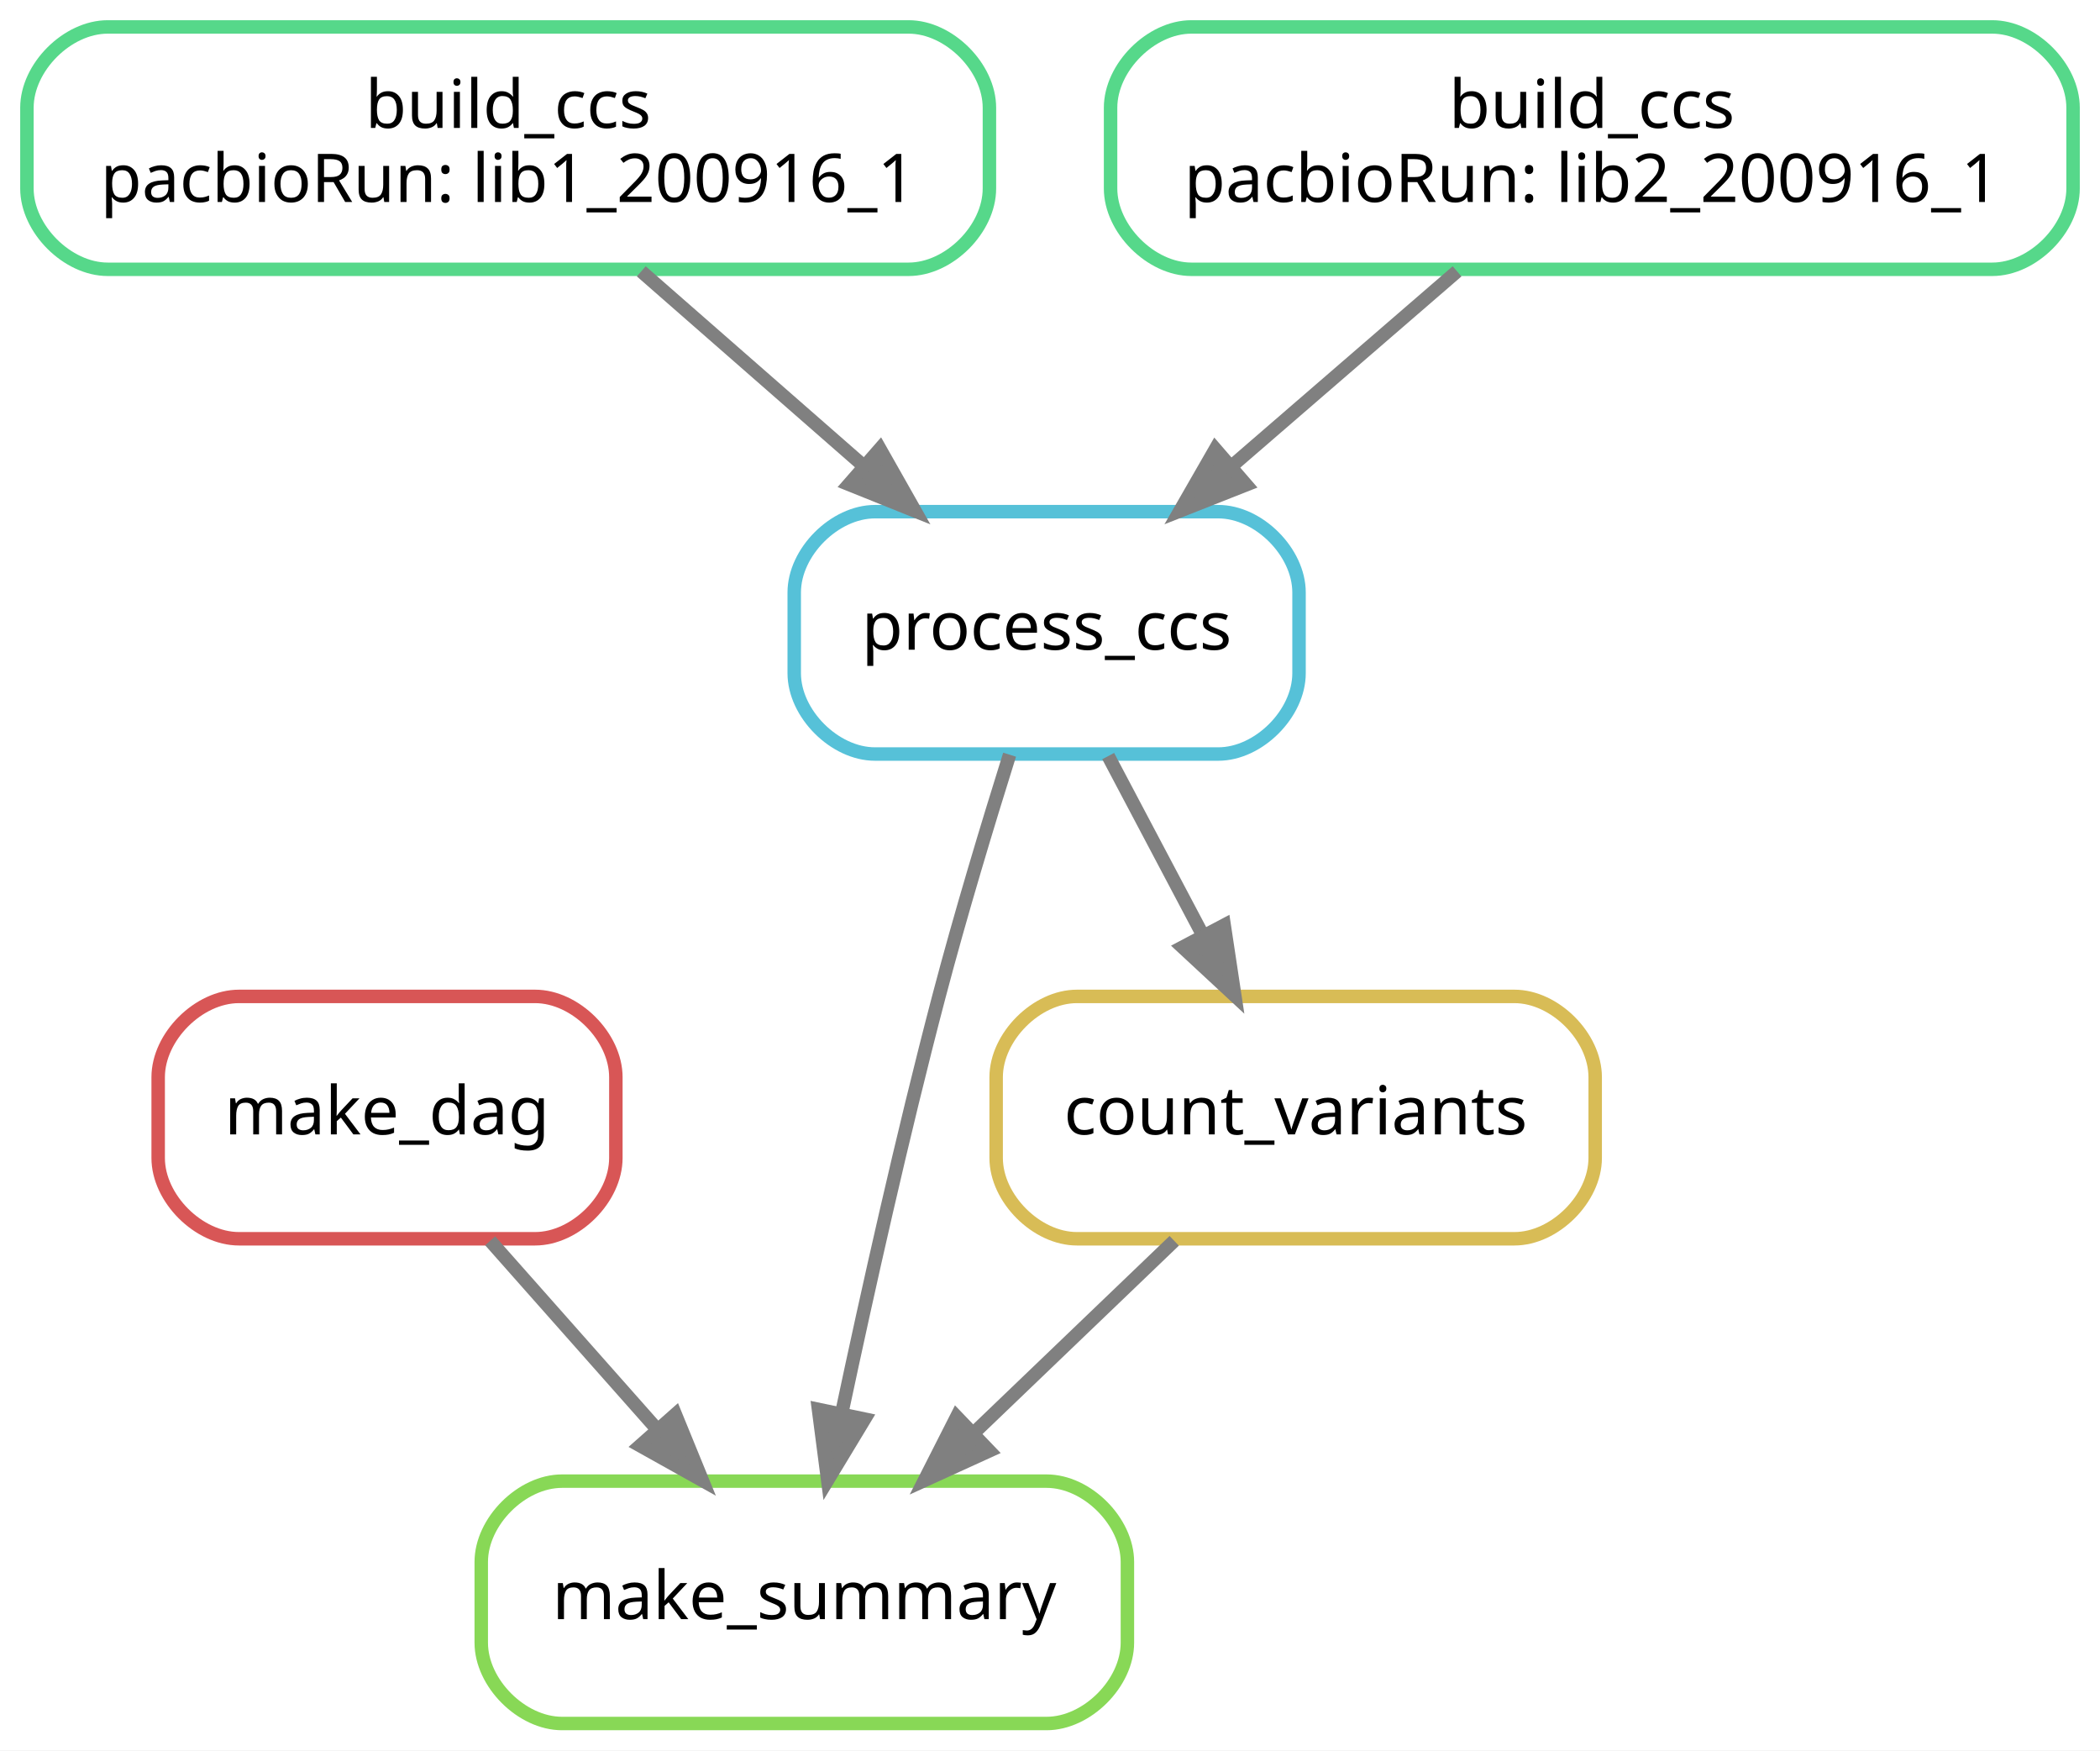
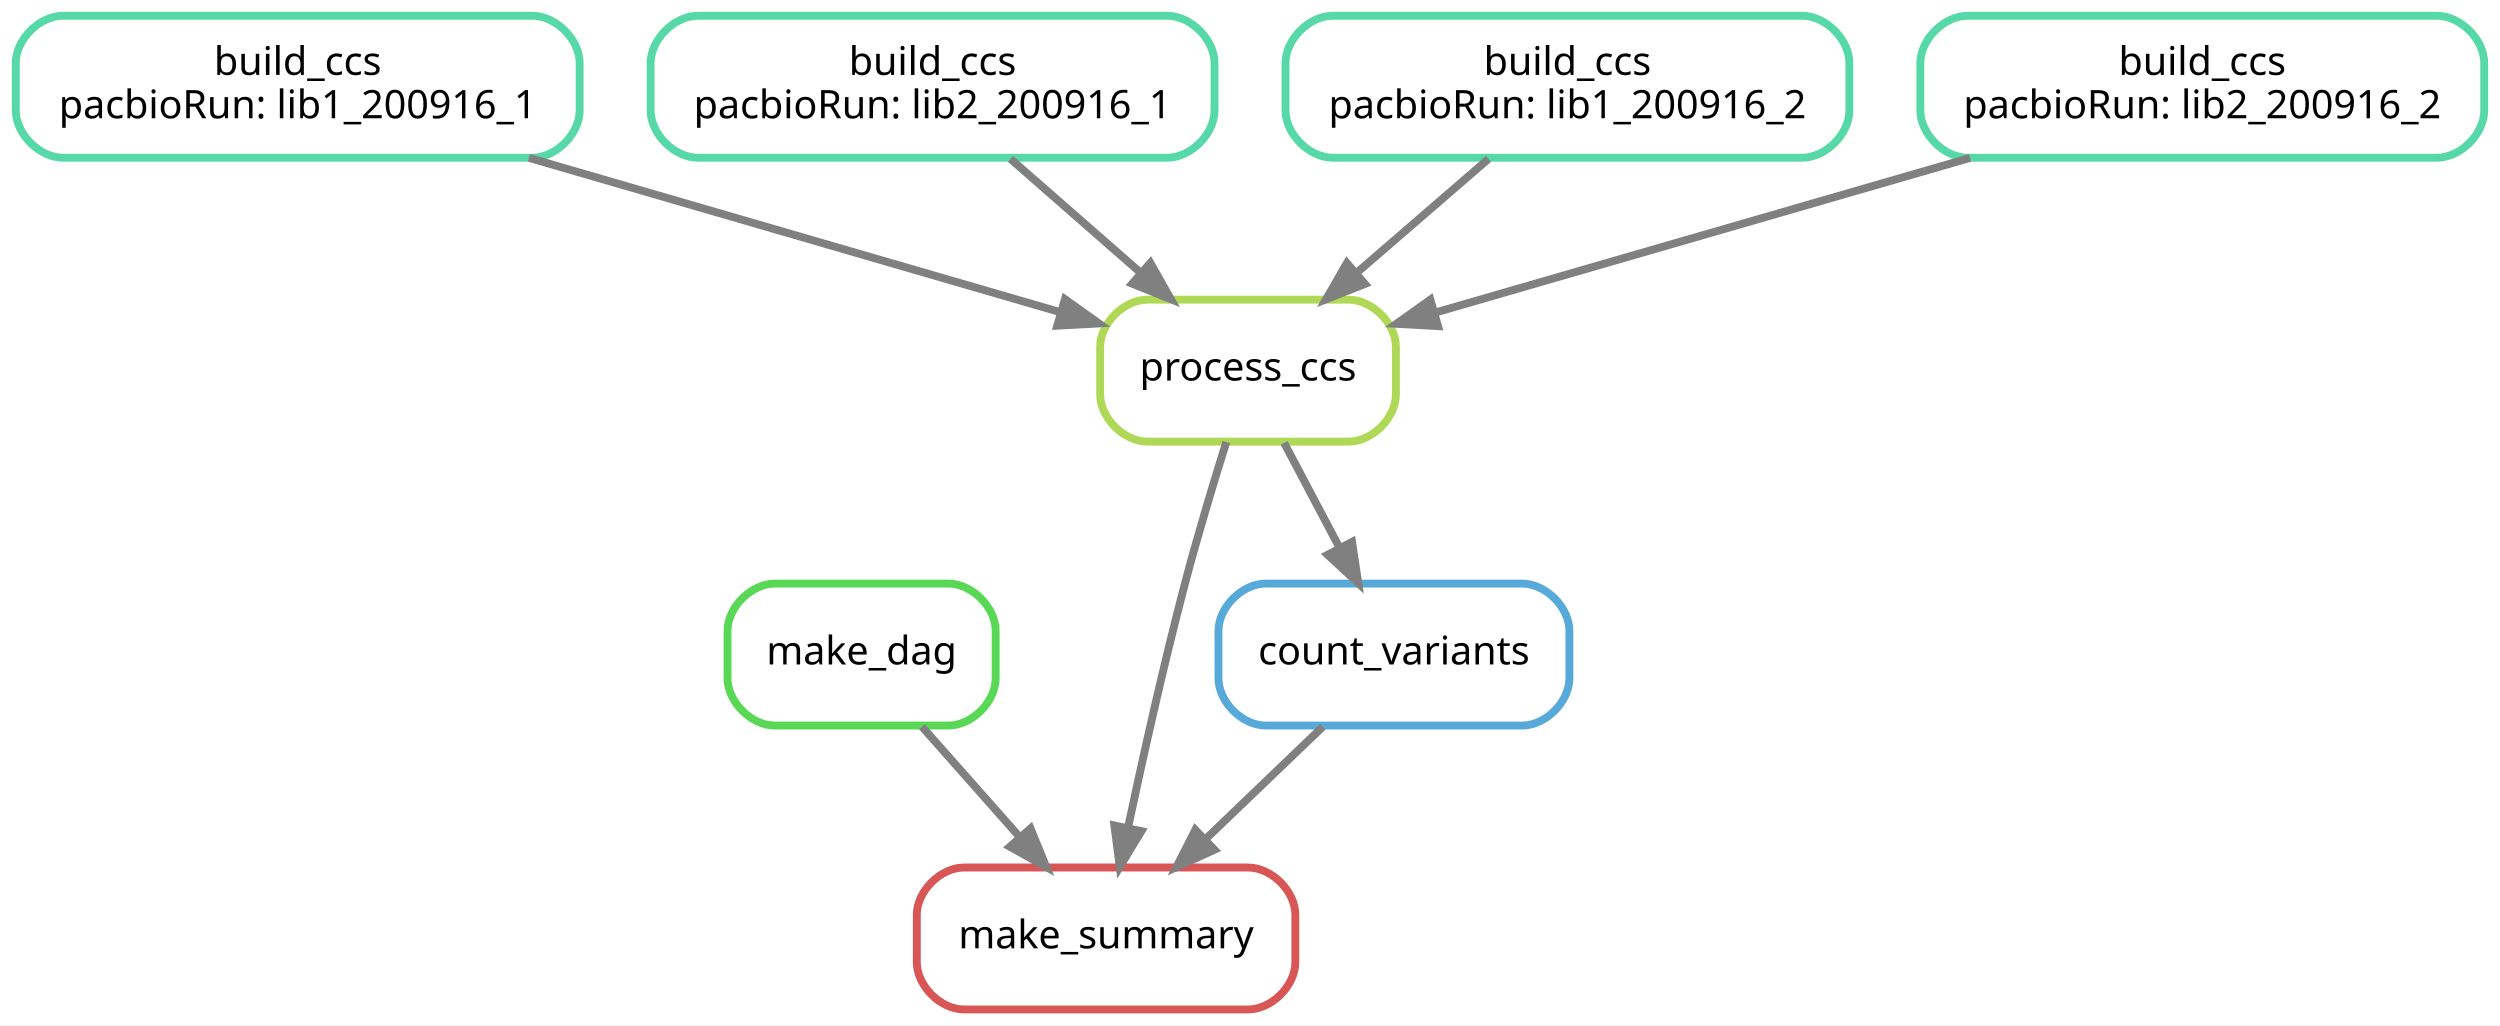
- <svg xmlns="http://www.w3.org/2000/svg" width="312pt" height="260pt" viewBox="0.00 0.00 312.00 260.00">
+ <svg xmlns="http://www.w3.org/2000/svg" width="634pt" height="260pt" viewBox="0.00 0.00 634.00 260.00">
  <g id="graph0" class="graph" transform="scale(1 1) rotate(0) translate(4 256)">
-     <polygon fill="white" stroke="none" points="-4,4 -4,-256 308,-256 308,4 -4,4" />
+     <polygon fill="white" stroke="none" points="-4,4 -4,-256 630,-256 630,4 -4,4" />
    <g id="node1" class="node">
-       <path fill="none" stroke="#88d856" stroke-width="2" d="M151.5,-36C151.5,-36 79.5,-36 79.5,-36 73.5,-36 67.5,-30 67.5,-24 67.5,-24 67.5,-12 67.5,-12 67.5,-6 73.5,-0 79.5,-0 79.5,-0 151.5,-0 151.5,-0 157.5,-0 163.5,-6 163.5,-12 163.5,-12 163.5,-24 163.5,-24 163.5,-30 157.5,-36 151.5,-36" />
-       <text text-anchor="middle" x="115.5" y="-15.5" font-family="sans" font-size="10.00">make_summary</text>
+       <path fill="none" stroke="#d85656" stroke-width="2" d="M312.5,-36C312.5,-36 240.5,-36 240.5,-36 234.5,-36 228.5,-30 228.5,-24 228.5,-24 228.5,-12 228.5,-12 228.5,-6 234.5,-0 240.5,-0 240.5,-0 312.5,-0 312.5,-0 318.5,-0 324.5,-6 324.5,-12 324.5,-12 324.5,-24 324.5,-24 324.5,-30 318.5,-36 312.5,-36" />
+       <text text-anchor="middle" x="276.5" y="-15.5" font-family="sans" font-size="10.00">make_summary</text>
    </g>
    <g id="node2" class="node">
-       <path fill="none" stroke="#d85656" stroke-width="2" d="M75.5,-108C75.5,-108 31.5,-108 31.5,-108 25.5,-108 19.5,-102 19.5,-96 19.5,-96 19.5,-84 19.5,-84 19.5,-78 25.5,-72 31.5,-72 31.5,-72 75.5,-72 75.5,-72 81.5,-72 87.5,-78 87.5,-84 87.5,-84 87.5,-96 87.5,-96 87.5,-102 81.5,-108 75.5,-108" />
-       <text text-anchor="middle" x="53.5" y="-87.5" font-family="sans" font-size="10.00">make_dag</text>
+       <path fill="none" stroke="#59d856" stroke-width="2" d="M236.5,-108C236.5,-108 192.5,-108 192.5,-108 186.5,-108 180.5,-102 180.5,-96 180.5,-96 180.5,-84 180.5,-84 180.5,-78 186.5,-72 192.5,-72 192.5,-72 236.5,-72 236.5,-72 242.5,-72 248.5,-78 248.5,-84 248.5,-84 248.5,-96 248.5,-96 248.5,-102 242.5,-108 236.5,-108" />
+       <text text-anchor="middle" x="214.5" y="-87.5" font-family="sans" font-size="10.00">make_dag</text>
    </g>
    <g id="edge1" class="edge">
-       <path fill="none" stroke="grey" stroke-width="2" d="M68.826,-71.697C76.259,-63.305 85.323,-53.071 93.48,-43.861" />
-       <polygon fill="grey" stroke="grey" stroke-width="2" points="96.34,-45.911 100.35,-36.104 91.1,-41.27 96.34,-45.911" />
+       <path fill="none" stroke="grey" stroke-width="2" d="M229.826,-71.697C237.259,-63.305 246.323,-53.071 254.48,-43.861" />
+       <polygon fill="grey" stroke="grey" stroke-width="2" points="257.34,-45.911 261.35,-36.104 252.1,-41.27 257.34,-45.911" />
    </g>
    <g id="node3" class="node">
-       <path fill="none" stroke="#56c1d8" stroke-width="2" d="M177,-180C177,-180 126,-180 126,-180 120,-180 114,-174 114,-168 114,-168 114,-156 114,-156 114,-150 120,-144 126,-144 126,-144 177,-144 177,-144 183,-144 189,-150 189,-156 189,-156 189,-168 189,-168 189,-174 183,-180 177,-180" />
-       <text text-anchor="middle" x="151.5" y="-159.5" font-family="sans" font-size="10.00">process_ccs</text>
+       <path fill="none" stroke="#afd856" stroke-width="2" d="M338,-180C338,-180 287,-180 287,-180 281,-180 275,-174 275,-168 275,-168 275,-156 275,-156 275,-150 281,-144 287,-144 287,-144 338,-144 338,-144 344,-144 350,-150 350,-156 350,-156 350,-168 350,-168 350,-174 344,-180 338,-180" />
+       <text text-anchor="middle" x="312.5" y="-159.5" font-family="sans" font-size="10.00">process_ccs</text>
    </g>
    <g id="edge2" class="edge">
-       <path fill="none" stroke="grey" stroke-width="2" d="M145.997,-143.903C142.754,-133.563 138.677,-120.084 135.5,-108 130.097,-87.453 124.865,-63.999 121.107,-46.328" />
-       <polygon fill="grey" stroke="grey" stroke-width="2" points="124.451,-45.218 118.97,-36.151 117.6,-46.656 124.451,-45.218" />
+       <path fill="none" stroke="grey" stroke-width="2" d="M306.997,-143.903C303.754,-133.563 299.677,-120.084 296.5,-108 291.097,-87.453 285.865,-63.999 282.107,-46.328" />
+       <polygon fill="grey" stroke="grey" stroke-width="2" points="285.451,-45.218 279.97,-36.151 278.6,-46.656 285.451,-45.218" />
    </g>
    <g id="node4" class="node">
-       <path fill="none" stroke="#d8bc56" stroke-width="2" d="M221,-108C221,-108 156,-108 156,-108 150,-108 144,-102 144,-96 144,-96 144,-84 144,-84 144,-78 150,-72 156,-72 156,-72 221,-72 221,-72 227,-72 233,-78 233,-84 233,-84 233,-96 233,-96 233,-102 227,-108 221,-108" />
-       <text text-anchor="middle" x="188.5" y="-87.5" font-family="sans" font-size="10.00">count_variants</text>
+       <path fill="none" stroke="#56a9d8" stroke-width="2" d="M382,-108C382,-108 317,-108 317,-108 311,-108 305,-102 305,-96 305,-96 305,-84 305,-84 305,-78 311,-72 317,-72 317,-72 382,-72 382,-72 388,-72 394,-78 394,-84 394,-84 394,-96 394,-96 394,-102 388,-108 382,-108" />
+       <text text-anchor="middle" x="349.5" y="-87.5" font-family="sans" font-size="10.00">count_variants</text>
    </g>
-     <g id="edge6" class="edge">
-       <path fill="none" stroke="grey" stroke-width="2" d="M160.646,-143.697C164.903,-135.644 170.056,-125.894 174.766,-116.982" />
-       <polygon fill="grey" stroke="grey" stroke-width="2" points="177.88,-118.581 179.459,-108.104 171.692,-115.31 177.88,-118.581" />
+     <g id="edge8" class="edge">
+       <path fill="none" stroke="grey" stroke-width="2" d="M321.646,-143.697C325.903,-135.644 331.056,-125.894 335.766,-116.982" />
+       <polygon fill="grey" stroke="grey" stroke-width="2" points="338.88,-118.581 340.459,-108.104 332.692,-115.31 338.88,-118.581" />
    </g>
    <g id="edge3" class="edge">
-       <path fill="none" stroke="grey" stroke-width="2" d="M170.455,-71.697C161.438,-63.05 150.382,-52.449 140.557,-43.027" />
-       <polygon fill="grey" stroke="grey" stroke-width="2" points="142.978,-40.499 133.337,-36.104 138.133,-45.552 142.978,-40.499" />
+       <path fill="none" stroke="grey" stroke-width="2" d="M331.455,-71.697C322.438,-63.05 311.382,-52.449 301.557,-43.027" />
+       <polygon fill="grey" stroke="grey" stroke-width="2" points="303.978,-40.499 294.337,-36.104 299.133,-45.552 303.978,-40.499" />
    </g>
    <g id="node5" class="node">
-       <path fill="none" stroke="#56d88a" stroke-width="2" d="M131,-252C131,-252 12,-252 12,-252 6,-252 0,-246 0,-240 0,-240 0,-228 0,-228 0,-222 6,-216 12,-216 12,-216 131,-216 131,-216 137,-216 143,-222 143,-228 143,-228 143,-240 143,-240 143,-246 137,-252 131,-252" />
+       <path fill="none" stroke="#56d8a9" stroke-width="2" d="M131,-252C131,-252 12,-252 12,-252 6,-252 0,-246 0,-240 0,-240 0,-228 0,-228 0,-222 6,-216 12,-216 12,-216 131,-216 131,-216 137,-216 143,-222 143,-228 143,-228 143,-240 143,-240 143,-246 137,-252 131,-252" />
      <text text-anchor="middle" x="71.5" y="-237" font-family="sans" font-size="10.00">build_ccs</text>
      <text text-anchor="middle" x="71.5" y="-226" font-family="sans" font-size="10.00">pacbioRun: lib1_200916_1</text>
    </g>
    <g id="edge4" class="edge">
-       <path fill="none" stroke="grey" stroke-width="2" d="M91.275,-215.697C101.254,-206.965 113.511,-196.24 124.357,-186.75" />
-       <polygon fill="grey" stroke="grey" stroke-width="2" points="126.731,-189.323 131.952,-180.104 122.122,-184.055 126.731,-189.323" />
+       <path fill="none" stroke="grey" stroke-width="2" d="M130.147,-215.966C171.459,-203.966 226.078,-188.102 264.737,-176.873" />
+       <polygon fill="grey" stroke="grey" stroke-width="2" points="266.07,-180.13 274.697,-173.98 264.118,-173.408 266.07,-180.13" />
    </g>
    <g id="node6" class="node">
-       <path fill="none" stroke="#56d88a" stroke-width="2" d="M292,-252C292,-252 173,-252 173,-252 167,-252 161,-246 161,-240 161,-240 161,-228 161,-228 161,-222 167,-216 173,-216 173,-216 292,-216 292,-216 298,-216 304,-222 304,-228 304,-228 304,-240 304,-240 304,-246 298,-252 292,-252" />
+       <path fill="none" stroke="#56d8a9" stroke-width="2" d="M292,-252C292,-252 173,-252 173,-252 167,-252 161,-246 161,-240 161,-240 161,-228 161,-228 161,-222 167,-216 173,-216 173,-216 292,-216 292,-216 298,-216 304,-222 304,-228 304,-228 304,-240 304,-240 304,-246 298,-252 292,-252" />
      <text text-anchor="middle" x="232.5" y="-237" font-family="sans" font-size="10.00">build_ccs</text>
      <text text-anchor="middle" x="232.5" y="-226" font-family="sans" font-size="10.00">pacbioRun: lib2_200916_1</text>
    </g>
    <g id="edge5" class="edge">
-       <path fill="none" stroke="grey" stroke-width="2" d="M212.478,-215.697C202.374,-206.965 189.964,-196.24 178.982,-186.75" />
-       <polygon fill="grey" stroke="grey" stroke-width="2" points="181.147,-183.995 171.292,-180.104 176.57,-189.291 181.147,-183.995" />
+       <path fill="none" stroke="grey" stroke-width="2" d="M252.275,-215.697C262.254,-206.965 274.511,-196.24 285.357,-186.75" />
+       <polygon fill="grey" stroke="grey" stroke-width="2" points="287.731,-189.323 292.952,-180.104 283.122,-184.055 287.731,-189.323" />
+     </g>
+     <g id="node7" class="node">
+       <path fill="none" stroke="#56d8a9" stroke-width="2" d="M453,-252C453,-252 334,-252 334,-252 328,-252 322,-246 322,-240 322,-240 322,-228 322,-228 322,-222 328,-216 334,-216 334,-216 453,-216 453,-216 459,-216 465,-222 465,-228 465,-228 465,-240 465,-240 465,-246 459,-252 453,-252" />
+       <text text-anchor="middle" x="393.5" y="-237" font-family="sans" font-size="10.00">build_ccs</text>
+       <text text-anchor="middle" x="393.5" y="-226" font-family="sans" font-size="10.00">pacbioRun: lib1_200916_2</text>
+     </g>
+     <g id="edge6" class="edge">
+       <path fill="none" stroke="grey" stroke-width="2" d="M373.478,-215.697C363.374,-206.965 350.964,-196.24 339.982,-186.75" />
+       <polygon fill="grey" stroke="grey" stroke-width="2" points="342.147,-183.995 332.292,-180.104 337.57,-189.291 342.147,-183.995" />
+     </g>
+     <g id="node8" class="node">
+       <path fill="none" stroke="#56d8a9" stroke-width="2" d="M614,-252C614,-252 495,-252 495,-252 489,-252 483,-246 483,-240 483,-240 483,-228 483,-228 483,-222 489,-216 495,-216 495,-216 614,-216 614,-216 620,-216 626,-222 626,-228 626,-228 626,-240 626,-240 626,-246 620,-252 614,-252" />
+       <text text-anchor="middle" x="554.5" y="-237" font-family="sans" font-size="10.00">build_ccs</text>
+       <text text-anchor="middle" x="554.5" y="-226" font-family="sans" font-size="10.00">pacbioRun: lib2_200916_2</text>
+     </g>
+     <g id="edge7" class="edge">
+       <path fill="none" stroke="grey" stroke-width="2" d="M495.61,-215.966C453.998,-203.929 398.941,-188.004 360.101,-176.769" />
+       <polygon fill="grey" stroke="grey" stroke-width="2" points="360.678,-173.292 350.099,-173.876 358.732,-180.017 360.678,-173.292" />
    </g>
  </g>
</svg>
